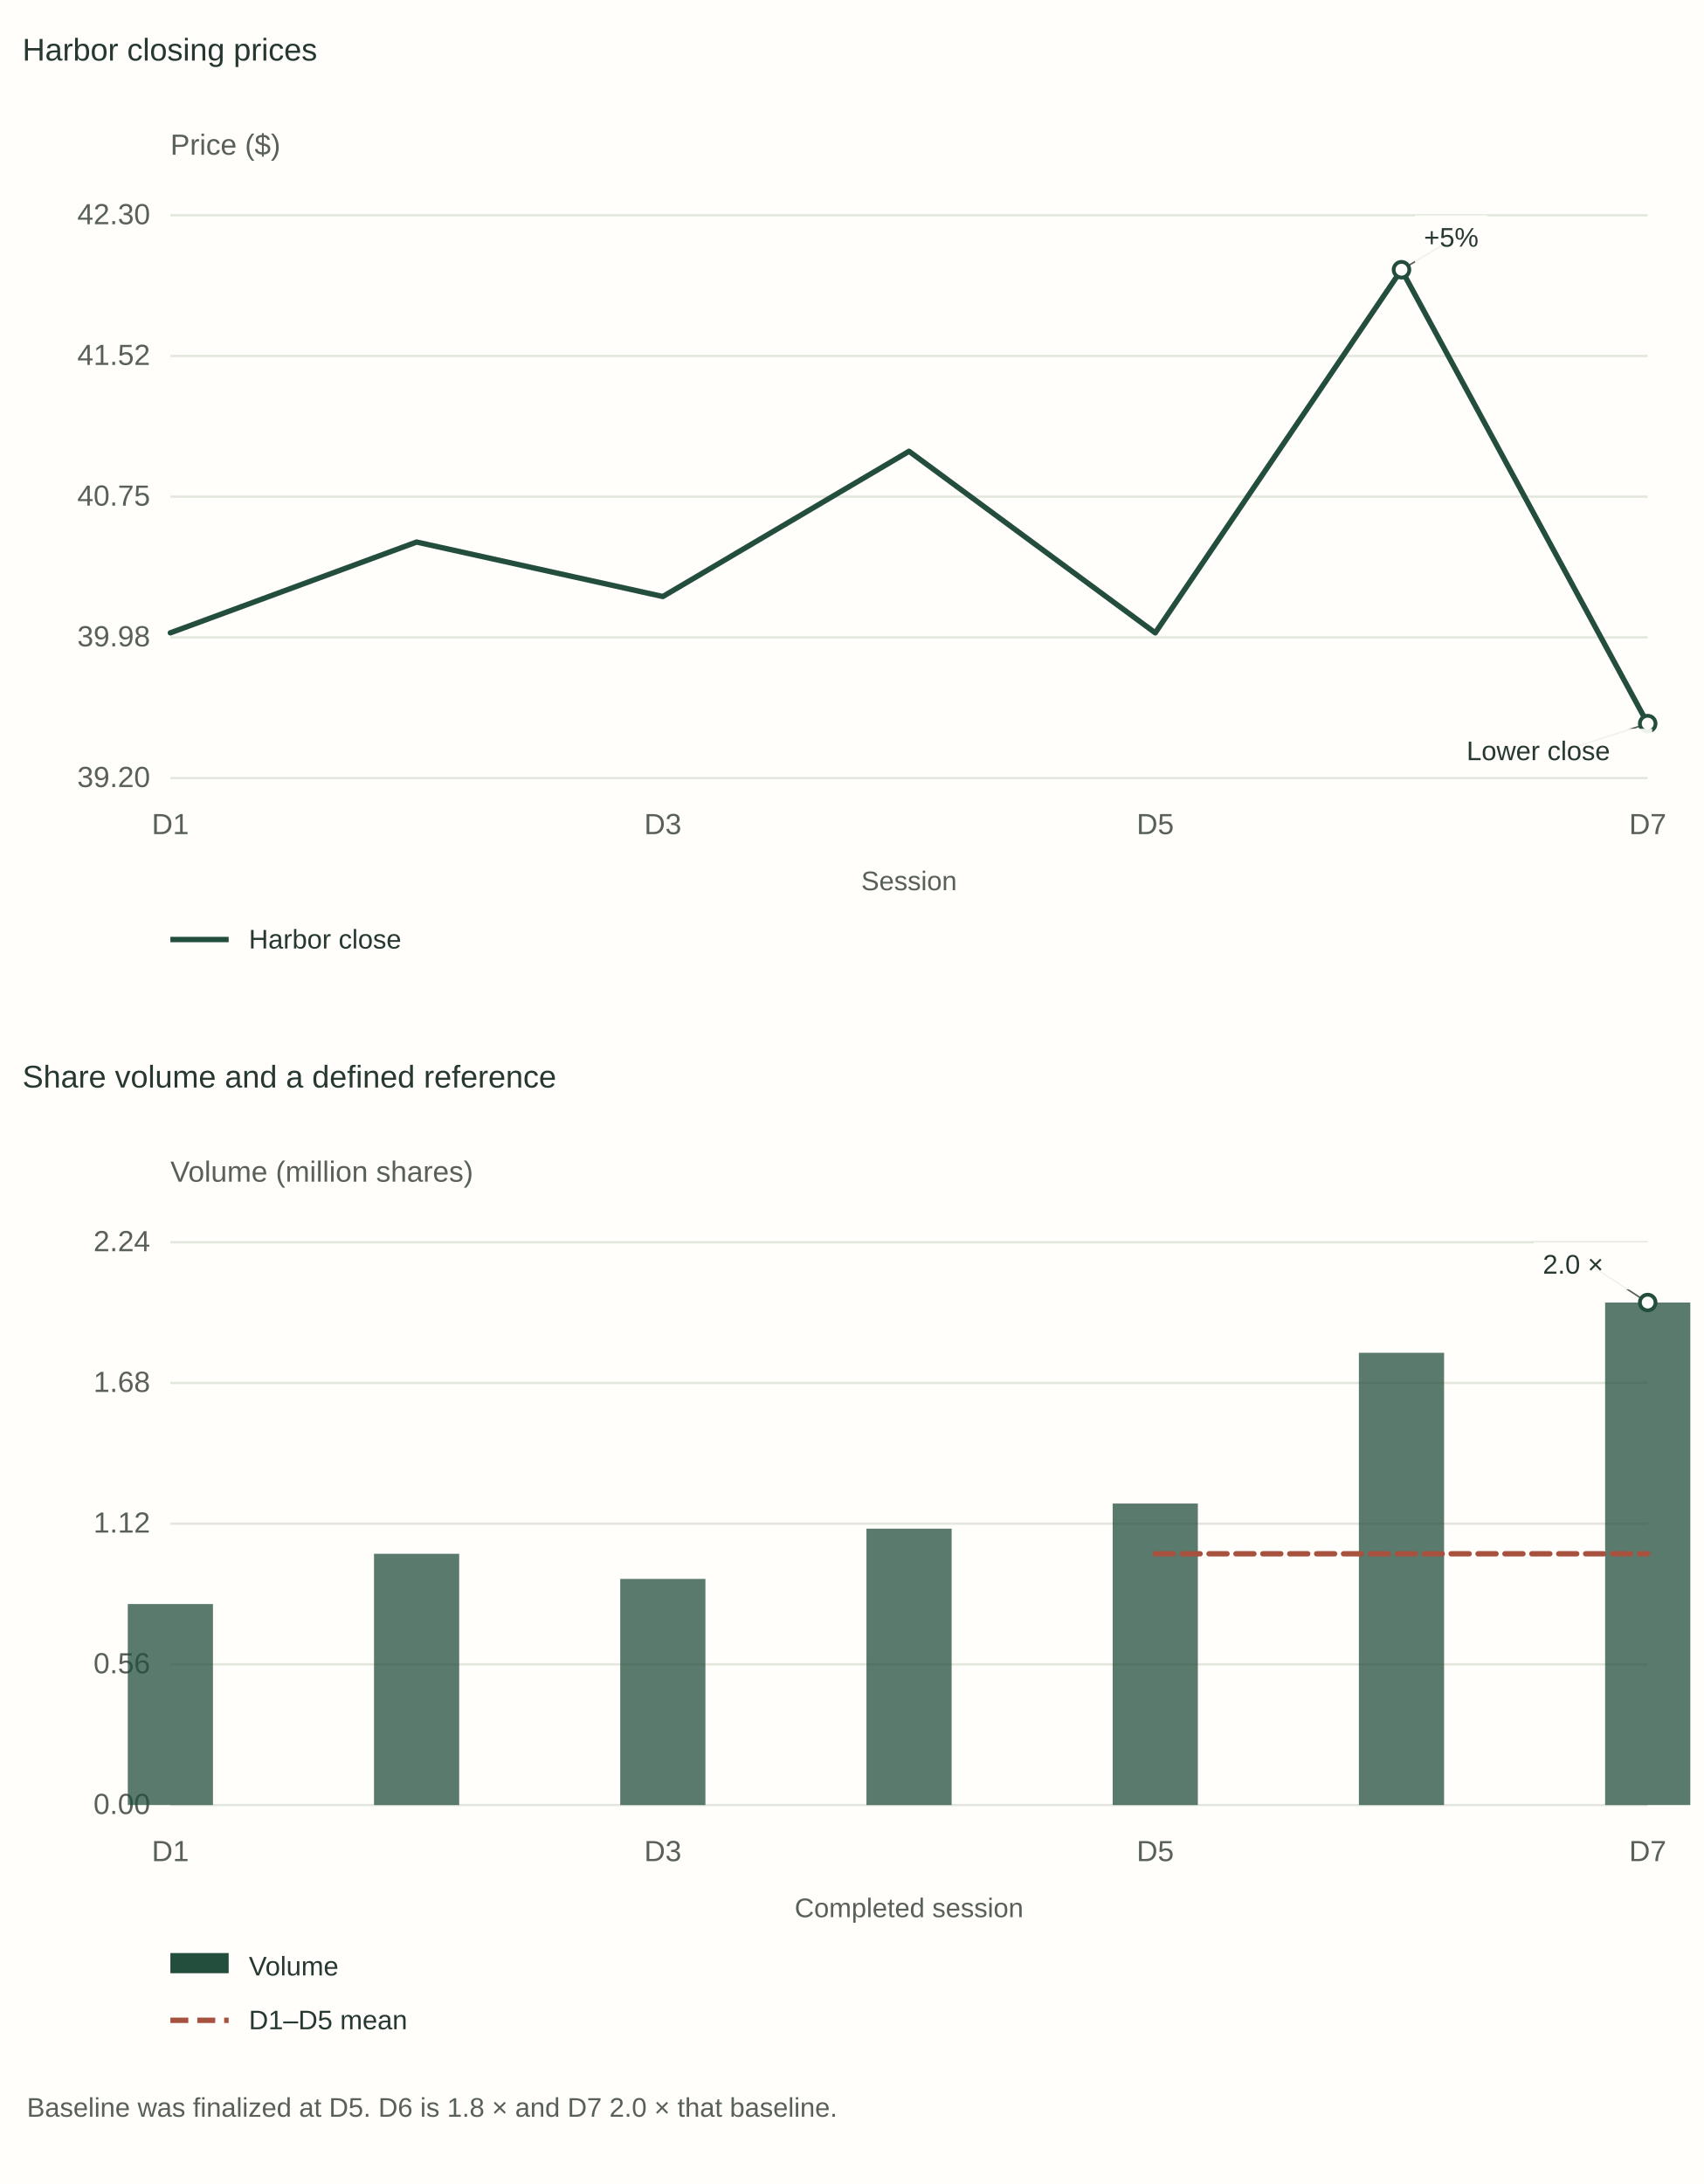
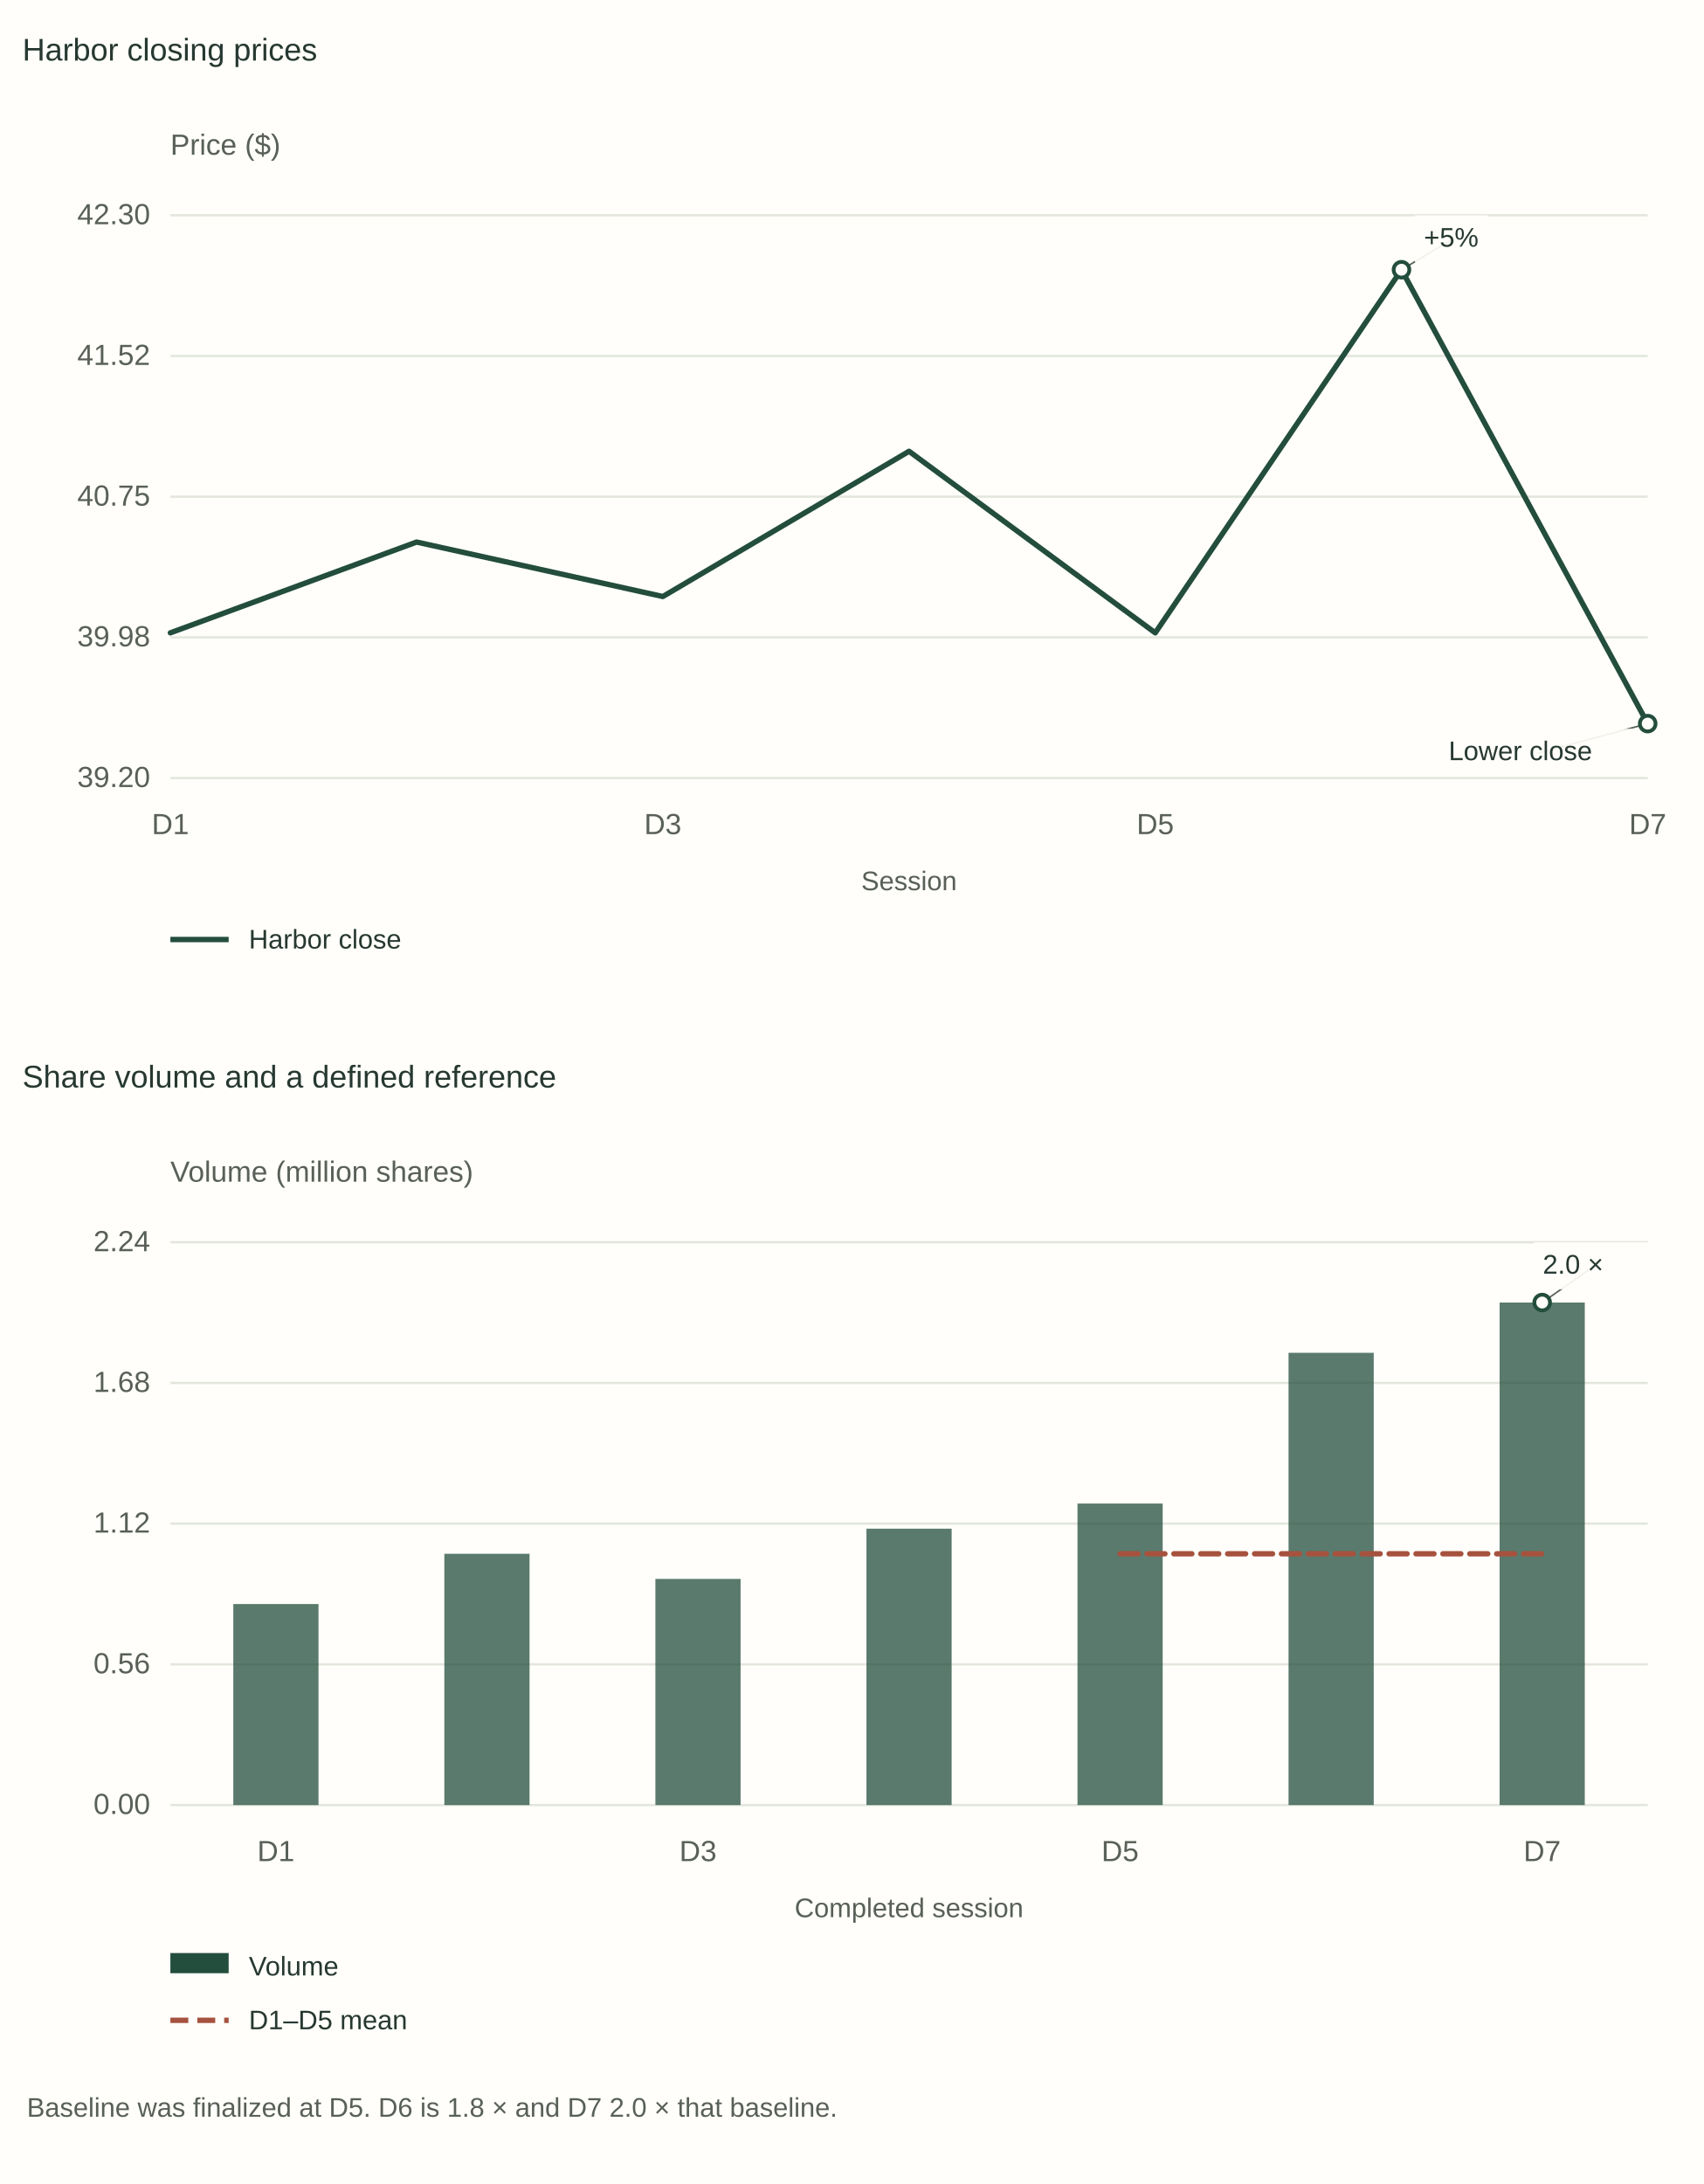
<svg xmlns="http://www.w3.org/2000/svg" viewBox="0 0 760 974" role="img" aria-label="Direction and activity are different measurements">
  <style>.af-text{font-family:Arial,sans-serif;fill:#263831}</style>
  <rect width="760" height="974" fill="#fffefa" />
  <text class="af-text" x="10" y="27" text-anchor="start" style="font-size:14px;font-weight:500;fill:#263831;">Harbor closing prices</text>
  <g transform="translate(0 50)">
    <text class="af-text" x="76" y="19" text-anchor="start" style="font-size:13px;font-weight:400;fill:#586057;">Price ($)</text>
    <line x1="76" y1="297" x2="735" y2="297" stroke="#e2e6dd" />
    <text class="af-text" x="67" y="301" text-anchor="end" style="font-size:13px;font-weight:400;fill:#586057;">39.20</text>
    <line x1="76" y1="234.25" x2="735" y2="234.25" stroke="#e2e6dd" />
    <text class="af-text" x="67" y="238.25" text-anchor="end" style="font-size:13px;font-weight:400;fill:#586057;">39.98</text>
    <line x1="76" y1="171.5" x2="735" y2="171.5" stroke="#e2e6dd" />
    <text class="af-text" x="67" y="175.5" text-anchor="end" style="font-size:13px;font-weight:400;fill:#586057;">40.75</text>
    <line x1="76" y1="108.75" x2="735" y2="108.75" stroke="#e2e6dd" />
    <text class="af-text" x="67" y="112.75" text-anchor="end" style="font-size:13px;font-weight:400;fill:#586057;">41.52</text>
    <line x1="76" y1="46" x2="735" y2="46" stroke="#e2e6dd" />
    <text class="af-text" x="67" y="50" text-anchor="end" style="font-size:13px;font-weight:400;fill:#586057;">42.30</text>
    <text class="af-text" x="76" y="322" text-anchor="middle" style="font-size:13px;font-weight:400;fill:#586057;">D1</text>
    <text class="af-text" x="295.667" y="322" text-anchor="middle" style="font-size:13px;font-weight:400;fill:#586057;">D3</text>
    <text class="af-text" x="515.333" y="322" text-anchor="middle" style="font-size:13px;font-weight:400;fill:#586057;">D5</text>
    <text class="af-text" x="735" y="322" text-anchor="middle" style="font-size:13px;font-weight:400;fill:#586057;">D7</text>
    <text class="af-text" x="405.5" y="347" text-anchor="middle" style="font-size:12px;font-weight:400;fill:#586057;">Session</text>
    <path data-series="0" d="M76.00,232.23 L185.83,191.74 L295.67,216.03 L405.50,151.26 L515.33,232.23 L625.17,70.29 L735.00,272.71 " fill="none" stroke="#234d3d" stroke-width="2.4" stroke-linecap="round" stroke-linejoin="round" />
    <line x1="625.167" y1="70.29" x2="647.367" y2="57" stroke="#586057" stroke-width=".7" />
    <circle data-annotation-series="0" data-value="42" cx="625.167" cy="70.29" r="3.5" fill="#fffefa" stroke="#234d3d" stroke-width="1.7" />
    <rect x="631.167" y="46" width="32.4" height="21" fill="#fffefa" opacity=".92" />
    <text class="af-text" x="635.167" y="60" text-anchor="start" style="font-size:12px;font-weight:400;fill:#263831;">+5%</text>
-     <line x1="735" y1="272.71" x2="693.6" y2="286" stroke="#586057" stroke-width=".7" />
+     <line x1="735" y1="272.71" x2="685.6" y2="286" stroke="#586057" stroke-width=".7" />
    <circle data-annotation-series="0" data-value="39.5" cx="735" cy="272.71" r="3.5" fill="#fffefa" stroke="#234d3d" stroke-width="1.7" />
-     <rect x="650.2" y="275" width="86.8" height="21" fill="#fffefa" opacity=".92" />
-     <text class="af-text" x="654.2" y="289" text-anchor="start" style="font-size:12px;font-weight:400;fill:#263831;">Lower close</text>
+     <rect x="642.2" y="275" width="86.8" height="21" fill="#fffefa" opacity=".92" />
+     <text class="af-text" x="646.2" y="289" text-anchor="start" style="font-size:12px;font-weight:400;fill:#263831;">Lower close</text>
    <line x1="76" x2="102" y1="369" y2="369" stroke="#234d3d" stroke-width="2.4" />
    <text class="af-text" x="111" y="373" text-anchor="start" style="font-size:12px;font-weight:400;fill:#263831;">Harbor close</text>
  </g>
  <text class="af-text" x="10" y="485" text-anchor="start" style="font-size:14px;font-weight:500;fill:#263831;">Share volume and a defined reference</text>
  <g transform="translate(0 508)">
    <text class="af-text" x="76" y="19" text-anchor="start" style="font-size:13px;font-weight:400;fill:#586057;">Volume (million shares)</text>
    <line x1="76" y1="297" x2="735" y2="297" stroke="#e2e6dd" />
    <text class="af-text" x="67" y="301" text-anchor="end" style="font-size:13px;font-weight:400;fill:#586057;">0.00</text>
    <line x1="76" y1="234.25" x2="735" y2="234.25" stroke="#e2e6dd" />
    <text class="af-text" x="67" y="238.25" text-anchor="end" style="font-size:13px;font-weight:400;fill:#586057;">0.56</text>
    <line x1="76" y1="171.5" x2="735" y2="171.5" stroke="#e2e6dd" />
    <text class="af-text" x="67" y="175.5" text-anchor="end" style="font-size:13px;font-weight:400;fill:#586057;">1.12</text>
    <line x1="76" y1="108.75" x2="735" y2="108.75" stroke="#e2e6dd" />
    <text class="af-text" x="67" y="112.75" text-anchor="end" style="font-size:13px;font-weight:400;fill:#586057;">1.68</text>
    <line x1="76" y1="46" x2="735" y2="46" stroke="#e2e6dd" />
    <text class="af-text" x="67" y="50" text-anchor="end" style="font-size:13px;font-weight:400;fill:#586057;">2.24</text>
-     <text class="af-text" x="76" y="322" text-anchor="middle" style="font-size:13px;font-weight:400;fill:#586057;">D1</text>
-     <text class="af-text" x="295.667" y="322" text-anchor="middle" style="font-size:13px;font-weight:400;fill:#586057;">D3</text>
-     <text class="af-text" x="515.333" y="322" text-anchor="middle" style="font-size:13px;font-weight:400;fill:#586057;">D5</text>
-     <text class="af-text" x="735" y="322" text-anchor="middle" style="font-size:13px;font-weight:400;fill:#586057;">D7</text>
+     <text class="af-text" x="123.071" y="322" text-anchor="middle" style="font-size:13px;font-weight:400;fill:#586057;">D1</text>
+     <text class="af-text" x="311.357" y="322" text-anchor="middle" style="font-size:13px;font-weight:400;fill:#586057;">D3</text>
+     <text class="af-text" x="499.643" y="322" text-anchor="middle" style="font-size:13px;font-weight:400;fill:#586057;">D5</text>
+     <text class="af-text" x="687.929" y="322" text-anchor="middle" style="font-size:13px;font-weight:400;fill:#586057;">D7</text>
    <text class="af-text" x="405.5" y="347" text-anchor="middle" style="font-size:12px;font-weight:400;fill:#586057;">Completed session</text>
-     <rect x="57" y="207.357" width="38" height="89.643" fill="#234d3d" opacity=".75" />
-     <rect x="166.833" y="184.946" width="38" height="112.054" fill="#234d3d" opacity=".75" />
-     <rect x="276.667" y="196.152" width="38" height="100.848" fill="#234d3d" opacity=".75" />
+     <rect x="104.071" y="207.357" width="38" height="89.643" fill="#234d3d" opacity=".75" />
+     <rect x="198.214" y="184.946" width="38" height="112.054" fill="#234d3d" opacity=".75" />
+     <rect x="292.357" y="196.152" width="38" height="100.848" fill="#234d3d" opacity=".75" />
    <rect x="386.5" y="173.741" width="38" height="123.259" fill="#234d3d" opacity=".75" />
-     <rect x="496.333" y="162.536" width="38" height="134.464" fill="#234d3d" opacity=".75" />
-     <rect x="606.167" y="95.304" width="38" height="201.696" fill="#234d3d" opacity=".75" />
-     <rect x="716" y="72.893" width="38" height="224.107" fill="#234d3d" opacity=".75" />
-     <path data-series="1" d="M515.33,184.95 L625.17,184.95 L735.00,184.95 " fill="none" stroke="#a6523e" stroke-width="2.4" stroke-linecap="round" stroke-linejoin="round" stroke-dasharray="8 4" />
-     <line x1="735" y1="72.893" x2="710.6" y2="57" stroke="#586057" stroke-width=".7" />
-     <circle data-annotation-series="0" data-value="2" cx="735" cy="72.893" r="3.5" fill="#fffefa" stroke="#234d3d" stroke-width="1.7" />
+     <rect x="480.643" y="162.536" width="38" height="134.464" fill="#234d3d" opacity=".75" />
+     <rect x="574.786" y="95.304" width="38" height="201.696" fill="#234d3d" opacity=".75" />
+     <rect x="668.929" y="72.893" width="38" height="224.107" fill="#234d3d" opacity=".75" />
+     <path data-series="1" d="M499.64,184.95 L593.79,184.95 L687.93,184.95 " fill="none" stroke="#a6523e" stroke-width="2.4" stroke-linecap="round" stroke-linejoin="round" stroke-dasharray="8 4" />
+     <line x1="687.929" y1="72.893" x2="710.6" y2="57" stroke="#586057" stroke-width=".7" />
+     <circle data-annotation-series="0" data-value="2" cx="687.929" cy="72.893" r="3.5" fill="#fffefa" stroke="#234d3d" stroke-width="1.7" />
    <rect x="684.2" y="46" width="52.8" height="21" fill="#fffefa" opacity=".92" />
    <text class="af-text" x="688.2" y="60" text-anchor="start" style="font-size:12px;font-weight:400;fill:#263831;">2.0 × </text>
    <rect x="76" y="363" width="26" height="9" fill="#234d3d" />
    <text class="af-text" x="111" y="373" text-anchor="start" style="font-size:12px;font-weight:400;fill:#263831;">Volume</text>
    <line x1="76" x2="102" y1="393" y2="393" stroke="#a6523e" stroke-width="2.4" stroke-dasharray="8 4" />
    <text class="af-text" x="111" y="397" text-anchor="start" style="font-size:12px;font-weight:400;fill:#263831;">D1–D5 mean</text>
  </g>
  <text class="af-text" x="12" y="944" text-anchor="start" style="font-size:12px;font-weight:400;fill:#586057;">Baseline was finalized at D5. D6 is 1.8 × and D7 2.0 × that baseline.</text>
</svg>
